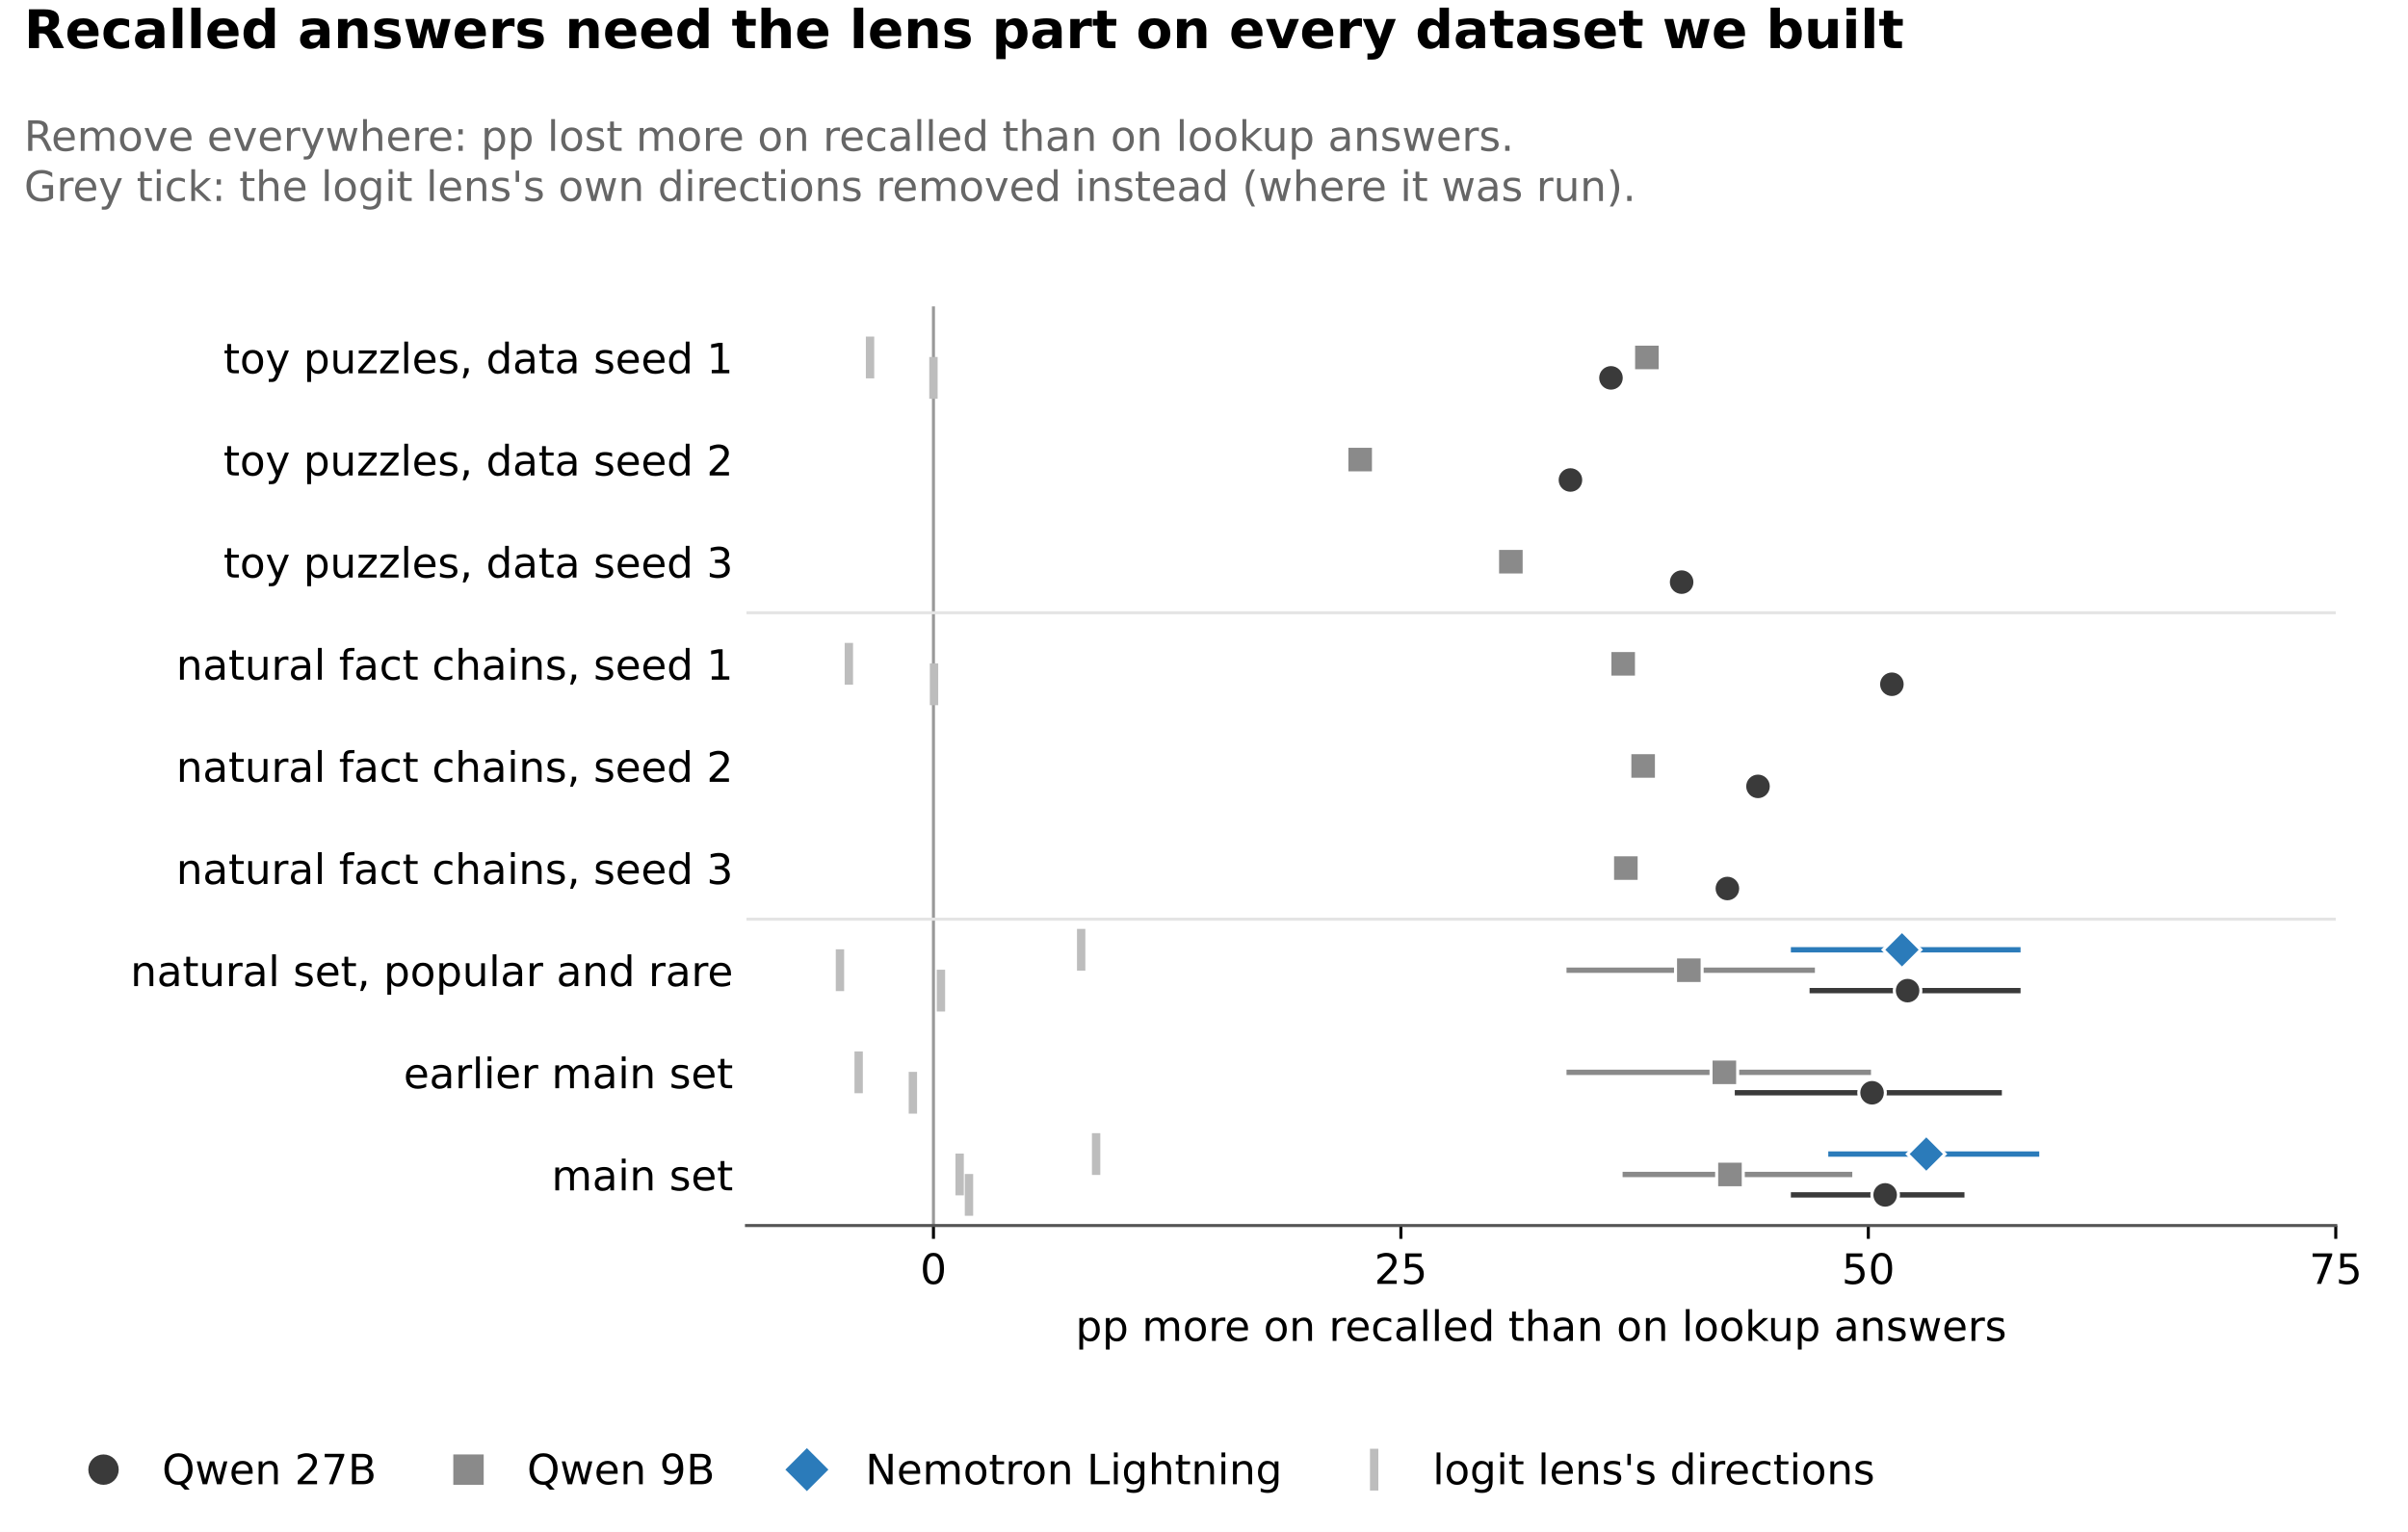
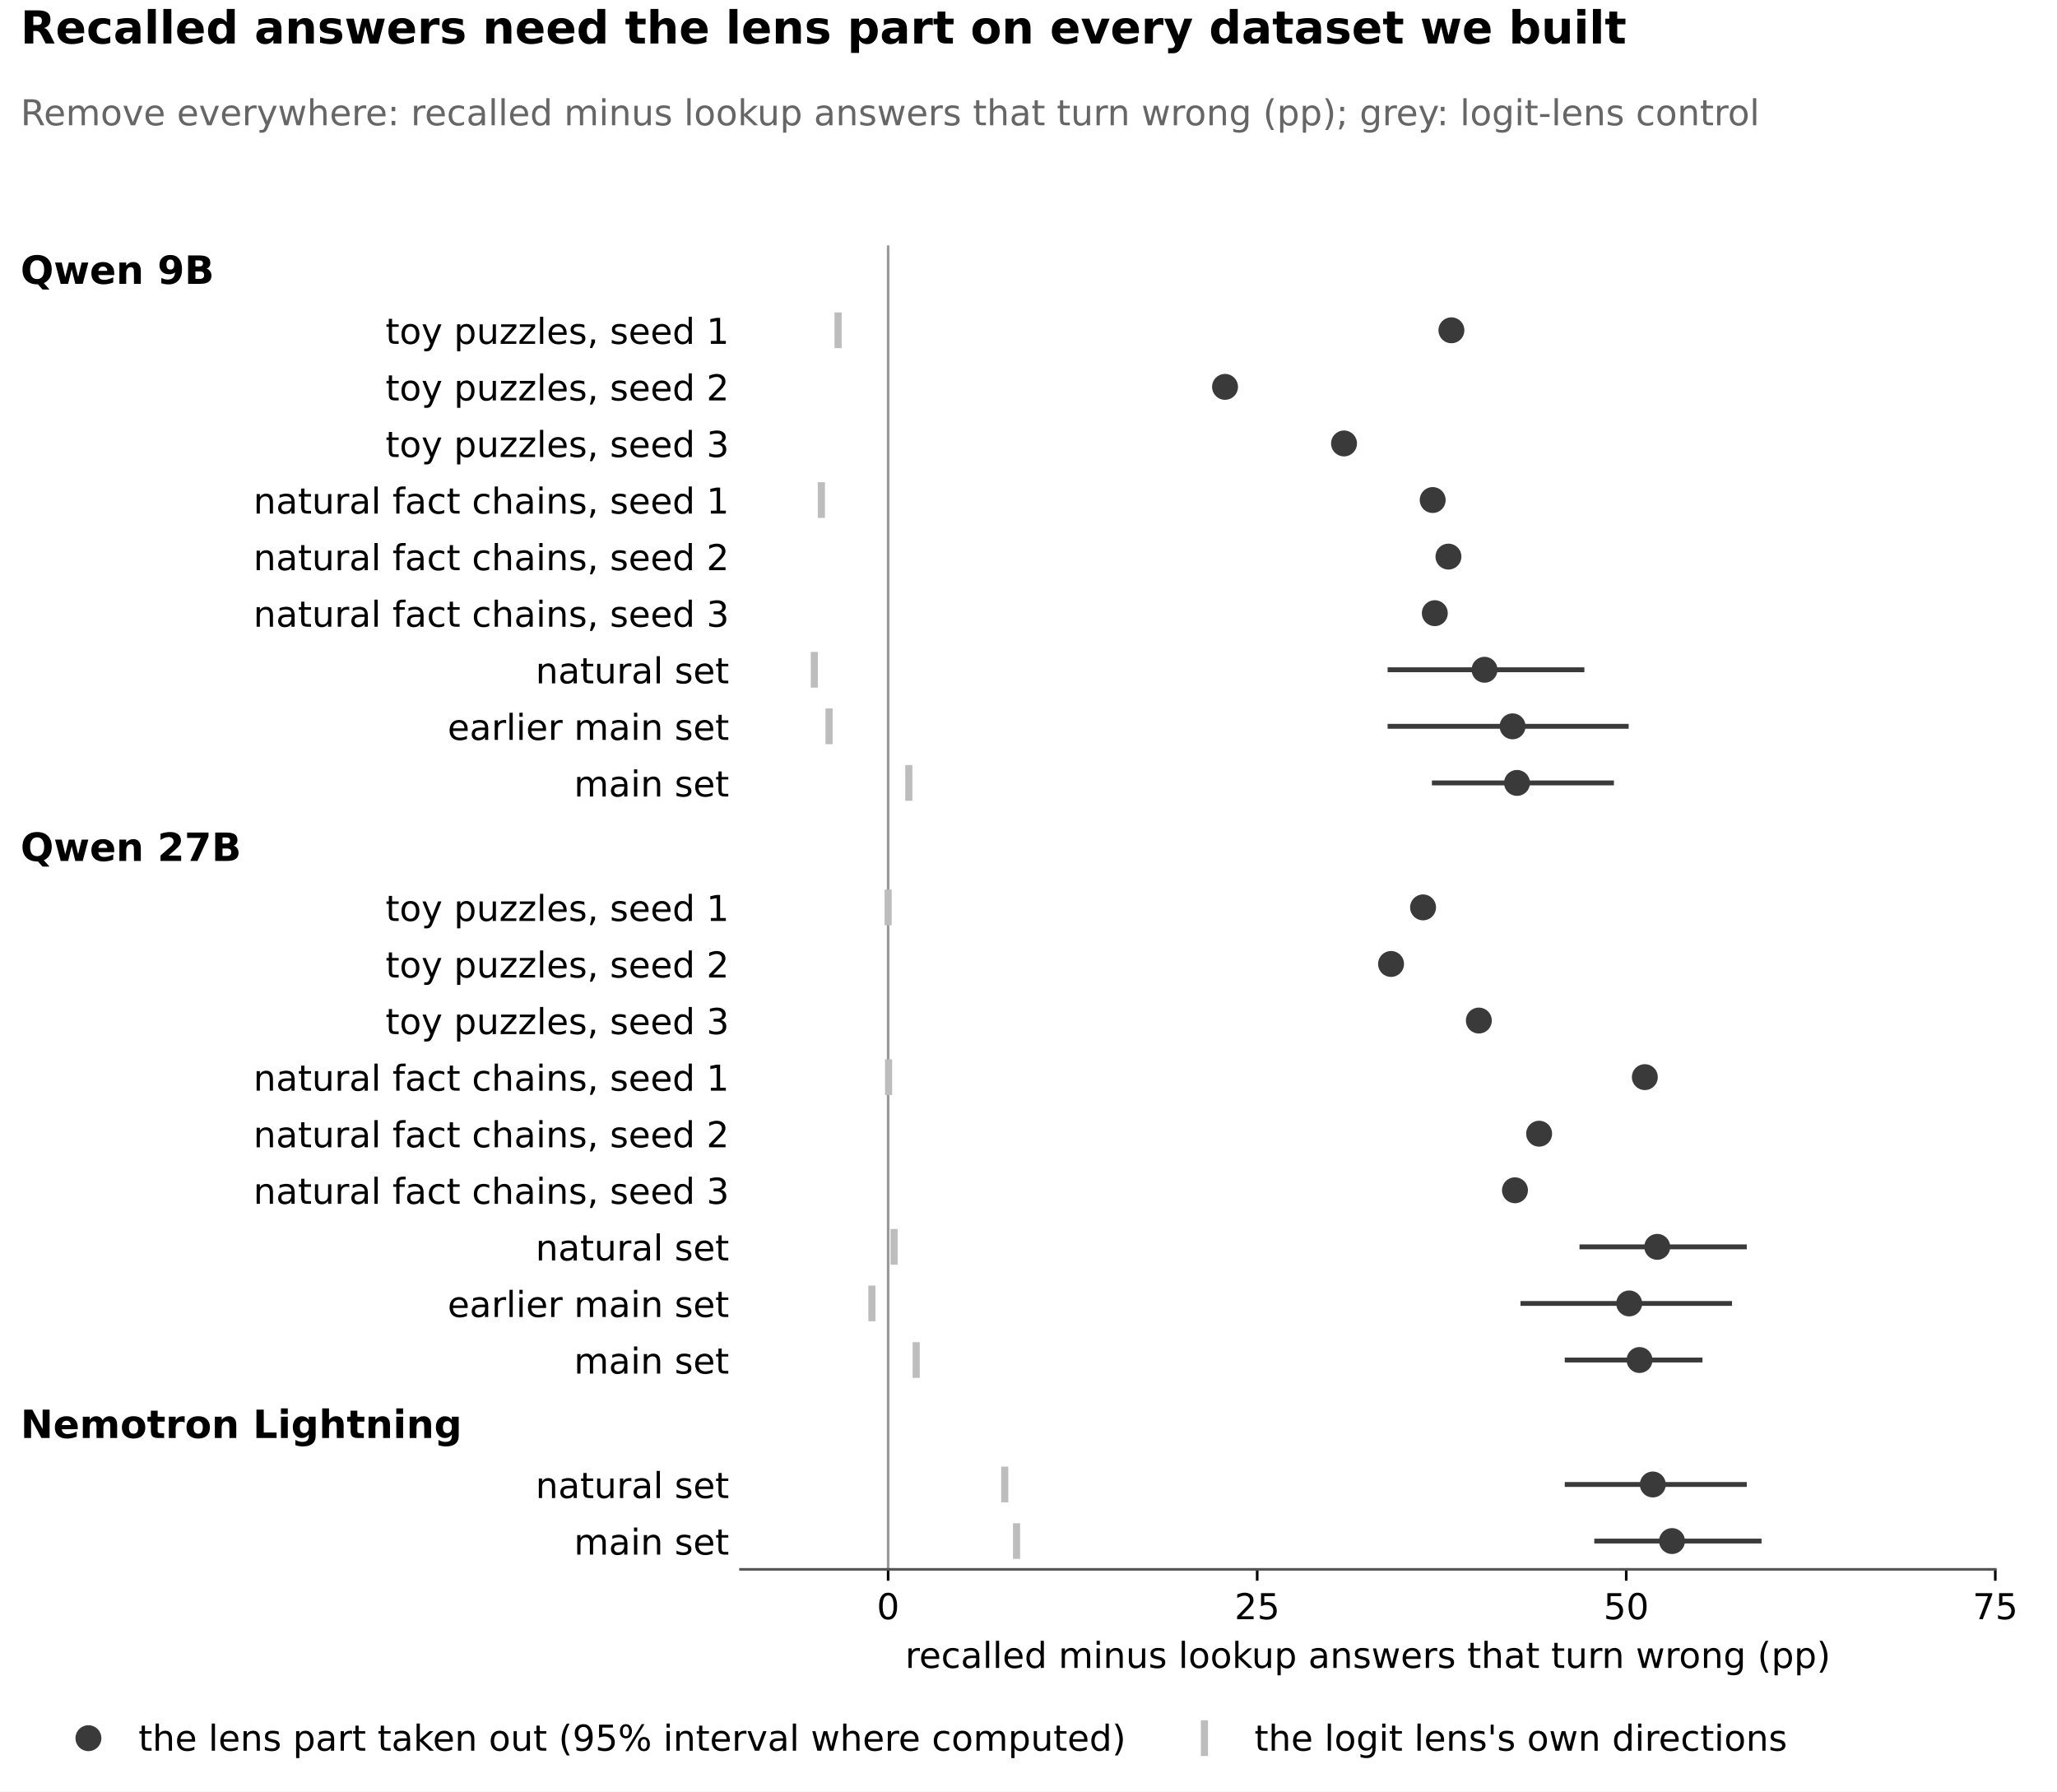
- <svg xmlns="http://www.w3.org/2000/svg" xmlns:xlink="http://www.w3.org/1999/xlink" width="633.6pt" height="403.2pt" viewBox="0 0 633.6 403.2" version="1.1">
+ <svg xmlns="http://www.w3.org/2000/svg" xmlns:xlink="http://www.w3.org/1999/xlink" width="633.6pt" height="551.808pt" viewBox="0 0 633.6 551.808" version="1.1">
  <defs>
    <style type="text/css">*{stroke-linejoin: round; stroke-linecap: butt}</style>
  </defs>
  <g id="figure_1">
    <g id="patch_1">
-       <path d="M 0 403.2  L 633.6 403.2  L 633.6 0  L 0 0  z " style="fill: #ffffff" />
+       <path d="M 0 551.808  L 633.6 551.808  L 633.6 0  L 0 0  z " style="fill: #ffffff" />
    </g>
    <g id="axes_1">
      <g id="patch_2">
-         <path d="M 196.416 322.56  L 614.592 322.56  L 614.592 80.64  L 196.416 80.64  z " style="fill: #ffffff" />
+         <path d="M 228.096 483.408  L 614.592 483.408  L 614.592 75.6  L 228.096 75.6  z " style="fill: #ffffff" />
      </g>
      <g id="line2d_1">
-         <path d="M 245.613 322.56  L 245.613 80.64  " clip-path="url(#p582d0755e3)" style="fill: none; stroke: #999999; stroke-width: 0.8; stroke-linecap: square" />
-       </g>
-       <g id="line2d_2">
-         <path d="M 196.416 161.28  L 614.592 161.28  " clip-path="url(#p582d0755e3)" style="fill: none; stroke: #e4e4e4; stroke-width: 0.8; stroke-linecap: square" />
-       </g>
-       <g id="line2d_3">
-         <path d="M 196.416 241.92  L 614.592 241.92  " clip-path="url(#p582d0755e3)" style="fill: none; stroke: #e4e4e4; stroke-width: 0.8; stroke-linecap: square" />
+         <path d="M 273.566 483.408  L 273.566 75.6  " clip-path="url(#p610f802569)" style="fill: none; stroke: #999999; stroke-width: 0.8; stroke-linecap: square" />
      </g>
      <g id="matplotlib.axis_1">
        <g id="xtick_1">
-           <g id="line2d_4">
+           <g id="line2d_2">
            <defs>
-               <path id="m8c4231fb4b" d="M 0 0  L 0 3.5  " style="stroke: #000000; stroke-width: 0.8" />
+               <path id="m6b7c6e1a7c" d="M 0 0  L 0 3.5  " style="stroke: #000000; stroke-width: 0.8" />
            </defs>
            <g>
-               <use xlink:href="#m8c4231fb4b" x="245.613" y="322.56" style="stroke: #000000; stroke-width: 0.8" />
+               <use xlink:href="#m6b7c6e1a7c" x="273.566" y="483.408" style="stroke: #000000; stroke-width: 0.8" />
            </g>
          </g>
          <g id="text_1">
-             <text style="font-size: 11px; font-family: 'DejaVu Sans'; text-anchor: middle" x="245.613" y="337.917" transform="rotate(-0 245.6132 337.9174)">0</text>
+             <text style="font-size: 11px; font-family: 'DejaVu Sans'; text-anchor: middle" x="273.566" y="498.765" transform="rotate(-0 273.5661 498.7654)">0</text>
          </g>
        </g>
        <g id="xtick_2">
+           <g id="line2d_3">
+             <g>
+               <use xlink:href="#m6b7c6e1a7c" x="387.241" y="483.408" style="stroke: #000000; stroke-width: 0.8" />
+             </g>
+           </g>
+           <g id="text_2">
+             <text style="font-size: 11px; font-family: 'DejaVu Sans'; text-anchor: middle" x="387.241" y="498.765" transform="rotate(-0 387.2414 498.7654)">25</text>
+           </g>
+         </g>
+         <g id="xtick_3">
+           <g id="line2d_4">
+             <g>
+               <use xlink:href="#m6b7c6e1a7c" x="500.917" y="483.408" style="stroke: #000000; stroke-width: 0.8" />
+             </g>
+           </g>
+           <g id="text_3">
+             <text style="font-size: 11px; font-family: 'DejaVu Sans'; text-anchor: middle" x="500.917" y="498.765" transform="rotate(-0 500.9167 498.7654)">50</text>
+           </g>
+         </g>
+         <g id="xtick_4">
          <g id="line2d_5">
            <g>
-               <use xlink:href="#m8c4231fb4b" x="368.606" y="322.56" style="stroke: #000000; stroke-width: 0.8" />
+               <use xlink:href="#m6b7c6e1a7c" x="614.592" y="483.408" style="stroke: #000000; stroke-width: 0.8" />
            </g>
          </g>
-           <g id="text_2">
-             <text style="font-size: 11px; font-family: 'DejaVu Sans'; text-anchor: middle" x="368.606" y="337.917" transform="rotate(-0 368.6061 337.9174)">25</text>
-           </g>
-         </g>
-         <g id="xtick_3">
-           <g id="line2d_6">
-             <g>
-               <use xlink:href="#m8c4231fb4b" x="491.599" y="322.56" style="stroke: #000000; stroke-width: 0.8" />
-             </g>
-           </g>
-           <g id="text_3">
-             <text style="font-size: 11px; font-family: 'DejaVu Sans'; text-anchor: middle" x="491.599" y="337.917" transform="rotate(-0 491.5991 337.9174)">50</text>
-           </g>
-         </g>
-         <g id="xtick_4">
-           <g id="line2d_7">
-             <g>
-               <use xlink:href="#m8c4231fb4b" x="614.592" y="322.56" style="stroke: #000000; stroke-width: 0.8" />
-             </g>
-           </g>
          <g id="text_4">
-             <text style="font-size: 11px; font-family: 'DejaVu Sans'; text-anchor: middle" x="614.592" y="337.917" transform="rotate(-0 614.592 337.9174)">75</text>
+             <text style="font-size: 11px; font-family: 'DejaVu Sans'; text-anchor: middle" x="614.592" y="498.765" transform="rotate(-0 614.592 498.7654)">75</text>
          </g>
        </g>
        <g id="text_5">
-           <text style="font-size: 11px; font-family: 'DejaVu Sans'; text-anchor: middle" x="405.504" y="352.918" transform="rotate(-0 405.504 352.9183)">pp more on recalled than on lookup answers</text>
+           <text style="font-size: 11px; font-family: 'DejaVu Sans'; text-anchor: middle" x="421.344" y="513.766" transform="rotate(-0 421.344 513.7663)">recalled minus lookup answers that turn wrong (pp)</text>
        </g>
      </g>
      <g id="matplotlib.axis_2">
        <g id="ytick_1">
+           <g id="line2d_6" />
+           <g id="text_6">
+             <text style="font-size: 11px; font-family: 'DejaVu Sans'; text-anchor: end" x="224.596" y="105.921" transform="rotate(-0 224.596 105.9207)">toy puzzles, seed 1</text>
+           </g>
+         </g>
+         <g id="ytick_2">
+           <g id="line2d_7" />
+           <g id="text_7">
+             <text style="font-size: 11px; font-family: 'DejaVu Sans'; text-anchor: end" x="224.596" y="123.348" transform="rotate(-0 224.596 123.3484)">toy puzzles, seed 2</text>
+           </g>
+         </g>
+         <g id="ytick_3">
          <g id="line2d_8" />
-           <g id="text_6">
-             <text style="font-size: 11px; font-family: 'DejaVu Sans'; text-anchor: end" x="192.916" y="98.259" transform="rotate(-0 192.916 98.25914)">toy puzzles, data seed 1</text>
-           </g>
-         </g>
-         <g id="ytick_2">
+           <g id="text_8">
+             <text style="font-size: 11px; font-family: 'DejaVu Sans'; text-anchor: end" x="224.596" y="140.776" transform="rotate(-0 224.596 140.7761)">toy puzzles, seed 3</text>
+           </g>
+         </g>
+         <g id="ytick_4">
          <g id="line2d_9" />
-           <g id="text_7">
-             <text style="font-size: 11px; font-family: 'DejaVu Sans'; text-anchor: end" x="192.916" y="125.139" transform="rotate(-0 192.916 125.1391)">toy puzzles, data seed 2</text>
-           </g>
-         </g>
-         <g id="ytick_3">
+           <g id="text_9">
+             <text style="font-size: 11px; font-family: 'DejaVu Sans'; text-anchor: end" x="224.596" y="158.204" transform="rotate(-0 224.596 158.2038)">natural fact chains, seed 1</text>
+           </g>
+         </g>
+         <g id="ytick_5">
          <g id="line2d_10" />
-           <g id="text_8">
-             <text style="font-size: 11px; font-family: 'DejaVu Sans'; text-anchor: end" x="192.916" y="152.019" transform="rotate(-0 192.916 152.0191)">toy puzzles, data seed 3</text>
-           </g>
-         </g>
-         <g id="ytick_4">
+           <g id="text_10">
+             <text style="font-size: 11px; font-family: 'DejaVu Sans'; text-anchor: end" x="224.596" y="175.631" transform="rotate(-0 224.596 175.6314)">natural fact chains, seed 2</text>
+           </g>
+         </g>
+         <g id="ytick_6">
          <g id="line2d_11" />
-           <g id="text_9">
-             <text style="font-size: 11px; font-family: 'DejaVu Sans'; text-anchor: end" x="192.916" y="178.899" transform="rotate(-0 192.916 178.8991)">natural fact chains, seed 1</text>
-           </g>
-         </g>
-         <g id="ytick_5">
+           <g id="text_11">
+             <text style="font-size: 11px; font-family: 'DejaVu Sans'; text-anchor: end" x="224.596" y="193.059" transform="rotate(-0 224.596 193.0591)">natural fact chains, seed 3</text>
+           </g>
+         </g>
+         <g id="ytick_7">
          <g id="line2d_12" />
-           <g id="text_10">
-             <text style="font-size: 11px; font-family: 'DejaVu Sans'; text-anchor: end" x="192.916" y="205.779" transform="rotate(-0 192.916 205.7791)">natural fact chains, seed 2</text>
-           </g>
-         </g>
-         <g id="ytick_6">
+           <g id="text_12">
+             <text style="font-size: 11px; font-family: 'DejaVu Sans'; text-anchor: end" x="224.596" y="210.487" transform="rotate(-0 224.596 210.4868)">natural set</text>
+           </g>
+         </g>
+         <g id="ytick_8">
          <g id="line2d_13" />
-           <g id="text_11">
-             <text style="font-size: 11px; font-family: 'DejaVu Sans'; text-anchor: end" x="192.916" y="232.659" transform="rotate(-0 192.916 232.6591)">natural fact chains, seed 3</text>
-           </g>
-         </g>
-         <g id="ytick_7">
+           <g id="text_13">
+             <text style="font-size: 11px; font-family: 'DejaVu Sans'; text-anchor: end" x="224.596" y="227.915" transform="rotate(-0 224.596 227.9145)">earlier main set</text>
+           </g>
+         </g>
+         <g id="ytick_9">
          <g id="line2d_14" />
-           <g id="text_12">
-             <text style="font-size: 11px; font-family: 'DejaVu Sans'; text-anchor: end" x="192.916" y="259.539" transform="rotate(-0 192.916 259.5391)">natural set, popular and rare</text>
-           </g>
-         </g>
-         <g id="ytick_8">
+           <g id="text_14">
+             <text style="font-size: 11px; font-family: 'DejaVu Sans'; text-anchor: end" x="224.596" y="245.342" transform="rotate(-0 224.596 245.3422)">main set</text>
+           </g>
+         </g>
+         <g id="ytick_10">
          <g id="line2d_15" />
-           <g id="text_13">
-             <text style="font-size: 11px; font-family: 'DejaVu Sans'; text-anchor: end" x="192.916" y="286.419" transform="rotate(-0 192.916 286.4191)">earlier main set</text>
-           </g>
-         </g>
-         <g id="ytick_9">
+           <g id="text_15">
+             <text style="font-size: 11px; font-family: 'DejaVu Sans'; text-anchor: end" x="224.596" y="283.683" transform="rotate(-0 224.596 283.6831)">toy puzzles, seed 1</text>
+           </g>
+         </g>
+         <g id="ytick_11">
          <g id="line2d_16" />
-           <g id="text_14">
-             <text style="font-size: 11px; font-family: 'DejaVu Sans'; text-anchor: end" x="192.916" y="313.299" transform="rotate(-0 192.916 313.2991)">main set</text>
-           </g>
-         </g>
-       </g>
-       <g id="line2d_17">
+           <g id="text_16">
+             <text style="font-size: 11px; font-family: 'DejaVu Sans'; text-anchor: end" x="224.596" y="301.111" transform="rotate(-0 224.596 301.1108)">toy puzzles, seed 2</text>
+           </g>
+         </g>
+         <g id="ytick_12">
+           <g id="line2d_17" />
+           <g id="text_17">
+             <text style="font-size: 11px; font-family: 'DejaVu Sans'; text-anchor: end" x="224.596" y="318.539" transform="rotate(-0 224.596 318.5385)">toy puzzles, seed 3</text>
+           </g>
+         </g>
+         <g id="ytick_13">
+           <g id="line2d_18" />
+           <g id="text_18">
+             <text style="font-size: 11px; font-family: 'DejaVu Sans'; text-anchor: end" x="224.596" y="335.966" transform="rotate(-0 224.596 335.9662)">natural fact chains, seed 1</text>
+           </g>
+         </g>
+         <g id="ytick_14">
+           <g id="line2d_19" />
+           <g id="text_19">
+             <text style="font-size: 11px; font-family: 'DejaVu Sans'; text-anchor: end" x="224.596" y="353.394" transform="rotate(-0 224.596 353.3939)">natural fact chains, seed 2</text>
+           </g>
+         </g>
+         <g id="ytick_15">
+           <g id="line2d_20" />
+           <g id="text_20">
+             <text style="font-size: 11px; font-family: 'DejaVu Sans'; text-anchor: end" x="224.596" y="370.822" transform="rotate(-0 224.596 370.8216)">natural fact chains, seed 3</text>
+           </g>
+         </g>
+         <g id="ytick_16">
+           <g id="line2d_21" />
+           <g id="text_21">
+             <text style="font-size: 11px; font-family: 'DejaVu Sans'; text-anchor: end" x="224.596" y="388.249" transform="rotate(-0 224.596 388.2493)">natural set</text>
+           </g>
+         </g>
+         <g id="ytick_17">
+           <g id="line2d_22" />
+           <g id="text_22">
+             <text style="font-size: 11px; font-family: 'DejaVu Sans'; text-anchor: end" x="224.596" y="405.677" transform="rotate(-0 224.596 405.677)">earlier main set</text>
+           </g>
+         </g>
+         <g id="ytick_18">
+           <g id="line2d_23" />
+           <g id="text_23">
+             <text style="font-size: 11px; font-family: 'DejaVu Sans'; text-anchor: end" x="224.596" y="423.105" transform="rotate(-0 224.596 423.1047)">main set</text>
+           </g>
+         </g>
+         <g id="ytick_19">
+           <g id="line2d_24" />
+           <g id="text_24">
+             <text style="font-size: 11px; font-family: 'DejaVu Sans'; text-anchor: end" x="224.596" y="461.446" transform="rotate(-0 224.596 461.4456)">natural set</text>
+           </g>
+         </g>
+         <g id="ytick_20">
+           <g id="line2d_25" />
+           <g id="text_25">
+             <text style="font-size: 11px; font-family: 'DejaVu Sans'; text-anchor: end" x="224.596" y="478.873" transform="rotate(-0 224.596 478.8733)">main set</text>
+           </g>
+         </g>
+       </g>
+       <g id="line2d_26">
        <defs>
-           <path id="md0ca4b917c" d="M 0 5.5  L 0 -5.5  " style="stroke: #bdbdbd; stroke-width: 2.2" />
+           <path id="m1073593bdb" d="M 0 5.5  L 0 -5.5  " style="stroke: #bdbdbd; stroke-width: 2.2" />
        </defs>
-         <g clip-path="url(#p582d0755e3)">
-           <use xlink:href="#md0ca4b917c" x="245.613" y="99.456" style="fill: #bdbdbd; stroke: #bdbdbd; stroke-width: 2.2" />
-         </g>
-       </g>
-       <g id="line2d_18">
-         <g clip-path="url(#p582d0755e3)">
-           <use xlink:href="#md0ca4b917c" x="228.93" y="94.08" style="fill: #bdbdbd; stroke: #bdbdbd; stroke-width: 2.2" />
-         </g>
-       </g>
-       <g id="line2d_19">
-         <g clip-path="url(#p582d0755e3)">
-           <use xlink:href="#md0ca4b917c" x="245.761" y="180.096" style="fill: #bdbdbd; stroke: #bdbdbd; stroke-width: 2.2" />
-         </g>
-       </g>
-       <g id="line2d_20">
-         <g clip-path="url(#p582d0755e3)">
-           <use xlink:href="#md0ca4b917c" x="223.356" y="174.72" style="fill: #bdbdbd; stroke: #bdbdbd; stroke-width: 2.2" />
-         </g>
-       </g>
-       <g id="line2d_21">
-         <path d="M 476.84 260.736  L 530.957 260.736  " clip-path="url(#p582d0755e3)" style="fill: none; stroke: #3a3a3a; stroke-width: 1.4; stroke-linecap: square" />
-       </g>
-       <g id="line2d_22">
-         <g clip-path="url(#p582d0755e3)">
-           <use xlink:href="#md0ca4b917c" x="247.581" y="260.736" style="fill: #bdbdbd; stroke: #bdbdbd; stroke-width: 2.2" />
-         </g>
-       </g>
-       <g id="line2d_23">
-         <path d="M 412.884 255.36  L 476.84 255.36  " clip-path="url(#p582d0755e3)" style="fill: none; stroke: #8a8a8a; stroke-width: 1.4; stroke-linecap: square" />
-       </g>
-       <g id="line2d_24">
-         <g clip-path="url(#p582d0755e3)">
-           <use xlink:href="#md0ca4b917c" x="221.015" y="255.36" style="fill: #bdbdbd; stroke: #bdbdbd; stroke-width: 2.2" />
-         </g>
-       </g>
-       <g id="line2d_25">
-         <path d="M 471.92 249.984  L 530.957 249.984  " clip-path="url(#p582d0755e3)" style="fill: none; stroke: #2b7bba; stroke-width: 1.4; stroke-linecap: square" />
-       </g>
-       <g id="line2d_26">
-         <g clip-path="url(#p582d0755e3)">
-           <use xlink:href="#md0ca4b917c" x="284.479" y="249.984" style="fill: #bdbdbd; stroke: #bdbdbd; stroke-width: 2.2" />
+         <g clip-path="url(#p610f802569)">
+           <use xlink:href="#m1073593bdb" x="258.147" y="101.742" style="fill: #bdbdbd; stroke: #bdbdbd; stroke-width: 2.2" />
        </g>
      </g>
      <g id="line2d_27">
-         <path d="M 457.161 287.616  L 526.037 287.616  " clip-path="url(#p582d0755e3)" style="fill: none; stroke: #3a3a3a; stroke-width: 1.4; stroke-linecap: square" />
+         <g clip-path="url(#p610f802569)">
+           <use xlink:href="#m1073593bdb" x="252.995" y="154.025" style="fill: #bdbdbd; stroke: #bdbdbd; stroke-width: 2.2" />
+         </g>
      </g>
      <g id="line2d_28">
-         <g clip-path="url(#p582d0755e3)">
-           <use xlink:href="#md0ca4b917c" x="240.201" y="287.616" style="fill: #bdbdbd; stroke: #bdbdbd; stroke-width: 2.2" />
-         </g>
+         <path d="M 428.165 206.308  L 487.276 206.308  " clip-path="url(#p610f802569)" style="fill: none; stroke: #3a3a3a; stroke-width: 1.5; stroke-linecap: square" />
      </g>
      <g id="line2d_29">
-         <path d="M 412.884 282.24  L 491.599 282.24  " clip-path="url(#p582d0755e3)" style="fill: none; stroke: #8a8a8a; stroke-width: 1.4; stroke-linecap: square" />
+         <g clip-path="url(#p610f802569)">
+           <use xlink:href="#m1073593bdb" x="250.831" y="206.308" style="fill: #bdbdbd; stroke: #bdbdbd; stroke-width: 2.2" />
+         </g>
      </g>
      <g id="line2d_30">
-         <g clip-path="url(#p582d0755e3)">
-           <use xlink:href="#md0ca4b917c" x="225.934" y="282.24" style="fill: #bdbdbd; stroke: #bdbdbd; stroke-width: 2.2" />
-         </g>
+         <path d="M 428.165 223.735  L 500.917 223.735  " clip-path="url(#p610f802569)" style="fill: none; stroke: #3a3a3a; stroke-width: 1.5; stroke-linecap: square" />
      </g>
      <g id="line2d_31">
-         <path d="M 471.92 314.496  L 516.198 314.496  " clip-path="url(#p582d0755e3)" style="fill: none; stroke: #3a3a3a; stroke-width: 1.4; stroke-linecap: square" />
+         <g clip-path="url(#p610f802569)">
+           <use xlink:href="#m1073593bdb" x="255.378" y="223.735" style="fill: #bdbdbd; stroke: #bdbdbd; stroke-width: 2.2" />
+         </g>
      </g>
      <g id="line2d_32">
-         <g clip-path="url(#p582d0755e3)">
-           <use xlink:href="#md0ca4b917c" x="254.961" y="314.496" style="fill: #bdbdbd; stroke: #bdbdbd; stroke-width: 2.2" />
-         </g>
+         <path d="M 441.806 241.163  L 496.37 241.163  " clip-path="url(#p610f802569)" style="fill: none; stroke: #3a3a3a; stroke-width: 1.5; stroke-linecap: square" />
      </g>
      <g id="line2d_33">
-         <path d="M 427.643 309.12  L 486.679 309.12  " clip-path="url(#p582d0755e3)" style="fill: none; stroke: #8a8a8a; stroke-width: 1.4; stroke-linecap: square" />
+         <g clip-path="url(#p610f802569)">
+           <use xlink:href="#m1073593bdb" x="279.932" y="241.163" style="fill: #bdbdbd; stroke: #bdbdbd; stroke-width: 2.2" />
+         </g>
      </g>
      <g id="line2d_34">
-         <g clip-path="url(#p582d0755e3)">
-           <use xlink:href="#md0ca4b917c" x="252.501" y="309.12" style="fill: #bdbdbd; stroke: #bdbdbd; stroke-width: 2.2" />
+         <g clip-path="url(#p610f802569)">
+           <use xlink:href="#m1073593bdb" x="273.566" y="279.504" style="fill: #bdbdbd; stroke: #bdbdbd; stroke-width: 2.2" />
        </g>
      </g>
      <g id="line2d_35">
-         <path d="M 481.76 303.744  L 535.877 303.744  " clip-path="url(#p582d0755e3)" style="fill: none; stroke: #2b7bba; stroke-width: 1.4; stroke-linecap: square" />
+         <g clip-path="url(#p610f802569)">
+           <use xlink:href="#m1073593bdb" x="273.703" y="331.787" style="fill: #bdbdbd; stroke: #bdbdbd; stroke-width: 2.2" />
+         </g>
      </g>
      <g id="line2d_36">
-         <g clip-path="url(#p582d0755e3)">
-           <use xlink:href="#md0ca4b917c" x="288.415" y="303.744" style="fill: #bdbdbd; stroke: #bdbdbd; stroke-width: 2.2" />
+         <path d="M 487.276 384.07  L 537.293 384.07  " clip-path="url(#p610f802569)" style="fill: none; stroke: #3a3a3a; stroke-width: 1.5; stroke-linecap: square" />
+       </g>
+       <g id="line2d_37">
+         <g clip-path="url(#p610f802569)">
+           <use xlink:href="#m1073593bdb" x="275.385" y="384.07" style="fill: #bdbdbd; stroke: #bdbdbd; stroke-width: 2.2" />
+         </g>
+       </g>
+       <g id="line2d_38">
+         <path d="M 469.088 401.498  L 532.746 401.498  " clip-path="url(#p610f802569)" style="fill: none; stroke: #3a3a3a; stroke-width: 1.5; stroke-linecap: square" />
+       </g>
+       <g id="line2d_39">
+         <g clip-path="url(#p610f802569)">
+           <use xlink:href="#m1073593bdb" x="268.564" y="401.498" style="fill: #bdbdbd; stroke: #bdbdbd; stroke-width: 2.2" />
+         </g>
+       </g>
+       <g id="line2d_40">
+         <path d="M 482.729 418.926  L 523.652 418.926  " clip-path="url(#p610f802569)" style="fill: none; stroke: #3a3a3a; stroke-width: 1.5; stroke-linecap: square" />
+       </g>
+       <g id="line2d_41">
+         <g clip-path="url(#p610f802569)">
+           <use xlink:href="#m1073593bdb" x="282.205" y="418.926" style="fill: #bdbdbd; stroke: #bdbdbd; stroke-width: 2.2" />
+         </g>
+       </g>
+       <g id="line2d_42">
+         <path d="M 482.729 457.266  L 537.293 457.266  " clip-path="url(#p610f802569)" style="fill: none; stroke: #3a3a3a; stroke-width: 1.5; stroke-linecap: square" />
+       </g>
+       <g id="line2d_43">
+         <g clip-path="url(#p610f802569)">
+           <use xlink:href="#m1073593bdb" x="309.488" y="457.266" style="fill: #bdbdbd; stroke: #bdbdbd; stroke-width: 2.2" />
+         </g>
+       </g>
+       <g id="line2d_44">
+         <path d="M 491.823 474.694  L 541.84 474.694  " clip-path="url(#p610f802569)" style="fill: none; stroke: #3a3a3a; stroke-width: 1.5; stroke-linecap: square" />
+       </g>
+       <g id="line2d_45">
+         <g clip-path="url(#p610f802569)">
+           <use xlink:href="#m1073593bdb" x="313.125" y="474.694" style="fill: #bdbdbd; stroke: #bdbdbd; stroke-width: 2.2" />
        </g>
      </g>
      <g id="patch_3">
-         <path d="M 196.416 322.56  L 614.592 322.56  " style="fill: none; stroke: #555555; stroke-width: 0.8; stroke-linejoin: miter; stroke-linecap: square" />
-       </g>
-       <g id="line2d_37">
+         <path d="M 228.096 483.408  L 614.592 483.408  " style="fill: none; stroke: #555555; stroke-width: 0.8; stroke-linejoin: miter; stroke-linecap: square" />
+       </g>
+       <g id="text_26">
+         <text style="font-weight: 700; font-size: 12px; font-family: 'DejaVu Sans'; text-anchor: start" x="6.336" y="87.431" transform="rotate(-0 6.336 87.43103)">Qwen 9B</text>
+       </g>
+       <g id="line2d_46">
        <defs>
-           <path id="m7f72dec813" d="M 0 3.5  C 0.928 3.5 1.819 3.131 2.475 2.475  C 3.131 1.819 3.5 0.928 3.5 0  C 3.5 -0.928 3.131 -1.819 2.475 -2.475  C 1.819 -3.131 0.928 -3.5 0 -3.5  C -0.928 -3.5 -1.819 -3.131 -2.475 -2.475  C -3.131 -1.819 -3.5 -0.928 -3.5 0  C -3.5 0.928 -3.131 1.819 -2.475 2.475  C -1.819 3.131 -0.928 3.5 0 3.5  z " style="stroke: #ffffff; stroke-width: 0.8" />
+           <path id="md0404e4801" d="M 0 3.5  C 0.928 3.5 1.819 3.131 2.475 2.475  C 3.131 1.819 3.5 0.928 3.5 0  C 3.5 -0.928 3.131 -1.819 2.475 -2.475  C 1.819 -3.131 0.928 -3.5 0 -3.5  C -0.928 -3.5 -1.819 -3.131 -2.475 -2.475  C -3.131 -1.819 -3.5 -0.928 -3.5 0  C -3.5 0.928 -3.131 1.819 -2.475 2.475  C -1.819 3.131 -0.928 3.5 0 3.5  z " style="stroke: #3a3a3a" />
        </defs>
-         <g clip-path="url(#p582d0755e3)">
-           <use xlink:href="#m7f72dec813" x="423.884" y="99.456" style="fill: #3a3a3a; stroke: #ffffff; stroke-width: 0.8" />
-         </g>
-       </g>
-       <g id="line2d_38">
-         <defs>
-           <path id="mc2f5c00749" d="M -3.5 3.5  L 3.5 3.5  L 3.5 -3.5  L -3.5 -3.5  z " style="stroke: #ffffff; stroke-width: 0.8; stroke-linejoin: miter" />
-         </defs>
-         <g clip-path="url(#p582d0755e3)">
-           <use xlink:href="#mc2f5c00749" x="433.335" y="94.08" style="fill: #8a8a8a; stroke: #ffffff; stroke-width: 0.8; stroke-linejoin: miter" />
-         </g>
-       </g>
-       <g id="line2d_39">
-         <g clip-path="url(#p582d0755e3)">
-           <use xlink:href="#m7f72dec813" x="413.218" y="126.336" style="fill: #3a3a3a; stroke: #ffffff; stroke-width: 0.8" />
-         </g>
-       </g>
-       <g id="line2d_40">
-         <g clip-path="url(#p582d0755e3)">
-           <use xlink:href="#mc2f5c00749" x="357.891" y="120.96" style="fill: #8a8a8a; stroke: #ffffff; stroke-width: 0.8; stroke-linejoin: miter" />
-         </g>
-       </g>
-       <g id="line2d_41">
-         <g clip-path="url(#p582d0755e3)">
-           <use xlink:href="#m7f72dec813" x="442.476" y="153.216" style="fill: #3a3a3a; stroke: #ffffff; stroke-width: 0.8" />
-         </g>
-       </g>
-       <g id="line2d_42">
-         <g clip-path="url(#p582d0755e3)">
-           <use xlink:href="#mc2f5c00749" x="397.544" y="147.84" style="fill: #8a8a8a; stroke: #ffffff; stroke-width: 0.8; stroke-linejoin: miter" />
-         </g>
-       </g>
-       <g id="line2d_43">
-         <g clip-path="url(#p582d0755e3)">
-           <use xlink:href="#m7f72dec813" x="497.798" y="180.096" style="fill: #3a3a3a; stroke: #ffffff; stroke-width: 0.8" />
-         </g>
-       </g>
-       <g id="line2d_44">
-         <g clip-path="url(#p582d0755e3)">
-           <use xlink:href="#mc2f5c00749" x="427.097" y="174.72" style="fill: #8a8a8a; stroke: #ffffff; stroke-width: 0.8; stroke-linejoin: miter" />
-         </g>
-       </g>
-       <g id="line2d_45">
-         <g clip-path="url(#p582d0755e3)">
-           <use xlink:href="#m7f72dec813" x="462.568" y="206.976" style="fill: #3a3a3a; stroke: #ffffff; stroke-width: 0.8" />
-         </g>
-       </g>
-       <g id="line2d_46">
-         <g clip-path="url(#p582d0755e3)">
-           <use xlink:href="#mc2f5c00749" x="432.346" y="201.6" style="fill: #8a8a8a; stroke: #ffffff; stroke-width: 0.8; stroke-linejoin: miter" />
+         <g clip-path="url(#p610f802569)">
+           <use xlink:href="#md0404e4801" x="447.066" y="101.742" style="fill: #3a3a3a; stroke: #3a3a3a" />
        </g>
      </g>
      <g id="line2d_47">
-         <g clip-path="url(#p582d0755e3)">
-           <use xlink:href="#m7f72dec813" x="454.514" y="233.856" style="fill: #3a3a3a; stroke: #ffffff; stroke-width: 0.8" />
+         <g clip-path="url(#p610f802569)">
+           <use xlink:href="#md0404e4801" x="377.338" y="119.169" style="fill: #3a3a3a; stroke: #3a3a3a" />
        </g>
      </g>
      <g id="line2d_48">
-         <g clip-path="url(#p582d0755e3)">
-           <use xlink:href="#mc2f5c00749" x="427.8" y="228.48" style="fill: #8a8a8a; stroke: #ffffff; stroke-width: 0.8; stroke-linejoin: miter" />
+         <g clip-path="url(#p610f802569)">
+           <use xlink:href="#md0404e4801" x="413.987" y="136.597" style="fill: #3a3a3a; stroke: #3a3a3a" />
        </g>
      </g>
      <g id="line2d_49">
-         <g clip-path="url(#p582d0755e3)">
-           <use xlink:href="#m7f72dec813" x="501.93" y="260.736" style="fill: #3a3a3a; stroke: #ffffff; stroke-width: 0.8" />
+         <g clip-path="url(#p610f802569)">
+           <use xlink:href="#md0404e4801" x="441.301" y="154.025" style="fill: #3a3a3a; stroke: #3a3a3a" />
        </g>
      </g>
      <g id="line2d_50">
-         <g clip-path="url(#p582d0755e3)">
-           <use xlink:href="#mc2f5c00749" x="444.37" y="255.36" style="fill: #8a8a8a; stroke: #ffffff; stroke-width: 0.8; stroke-linejoin: miter" />
+         <g clip-path="url(#p610f802569)">
+           <use xlink:href="#md0404e4801" x="446.152" y="171.452" style="fill: #3a3a3a; stroke: #3a3a3a" />
        </g>
      </g>
      <g id="line2d_51">
-         <defs>
-           <path id="m76f0009c6b" d="M -0 4.95  L 4.95 0  L 0 -4.95  L -4.95 -0  z " style="stroke: #ffffff; stroke-width: 0.8; stroke-linejoin: miter" />
-         </defs>
-         <g clip-path="url(#p582d0755e3)">
-           <use xlink:href="#m76f0009c6b" x="500.455" y="249.984" style="fill: #2b7bba; stroke: #ffffff; stroke-width: 0.8; stroke-linejoin: miter" />
+         <g clip-path="url(#p610f802569)">
+           <use xlink:href="#md0404e4801" x="441.951" y="188.88" style="fill: #3a3a3a; stroke: #3a3a3a" />
        </g>
      </g>
      <g id="line2d_52">
-         <g clip-path="url(#p582d0755e3)">
-           <use xlink:href="#m7f72dec813" x="492.583" y="287.616" style="fill: #3a3a3a; stroke: #ffffff; stroke-width: 0.8" />
+         <g clip-path="url(#p610f802569)">
+           <use xlink:href="#md0404e4801" x="457.265" y="206.308" style="fill: #3a3a3a; stroke: #3a3a3a" />
        </g>
      </g>
      <g id="line2d_53">
-         <g clip-path="url(#p582d0755e3)">
-           <use xlink:href="#mc2f5c00749" x="453.717" y="282.24" style="fill: #8a8a8a; stroke: #ffffff; stroke-width: 0.8; stroke-linejoin: miter" />
+         <g clip-path="url(#p610f802569)">
+           <use xlink:href="#md0404e4801" x="465.905" y="223.735" style="fill: #3a3a3a; stroke: #3a3a3a" />
        </g>
      </g>
      <g id="line2d_54">
-         <g clip-path="url(#p582d0755e3)">
-           <use xlink:href="#m7f72dec813" x="496.027" y="314.496" style="fill: #3a3a3a; stroke: #ffffff; stroke-width: 0.8" />
-         </g>
+         <g clip-path="url(#p610f802569)">
+           <use xlink:href="#md0404e4801" x="467.269" y="241.163" style="fill: #3a3a3a; stroke: #3a3a3a" />
+         </g>
+       </g>
+       <g id="text_27">
+         <text style="font-weight: 700; font-size: 12px; font-family: 'DejaVu Sans'; text-anchor: start" x="6.336" y="265.193" transform="rotate(-0 6.336 265.1935)">Qwen 27B</text>
      </g>
      <g id="line2d_55">
-         <g clip-path="url(#p582d0755e3)">
-           <use xlink:href="#mc2f5c00749" x="455.193" y="309.12" style="fill: #8a8a8a; stroke: #ffffff; stroke-width: 0.8; stroke-linejoin: miter" />
+         <g clip-path="url(#p610f802569)">
+           <use xlink:href="#md0404e4801" x="438.332" y="279.504" style="fill: #3a3a3a; stroke: #3a3a3a" />
        </g>
      </g>
      <g id="line2d_56">
-         <g clip-path="url(#p582d0755e3)">
-           <use xlink:href="#m76f0009c6b" x="506.85" y="303.744" style="fill: #2b7bba; stroke: #ffffff; stroke-width: 0.8; stroke-linejoin: miter" />
+         <g clip-path="url(#p610f802569)">
+           <use xlink:href="#md0404e4801" x="428.474" y="296.932" style="fill: #3a3a3a; stroke: #3a3a3a" />
+         </g>
+       </g>
+       <g id="line2d_57">
+         <g clip-path="url(#p610f802569)">
+           <use xlink:href="#md0404e4801" x="455.515" y="314.359" style="fill: #3a3a3a; stroke: #3a3a3a" />
+         </g>
+       </g>
+       <g id="line2d_58">
+         <g clip-path="url(#p610f802569)">
+           <use xlink:href="#md0404e4801" x="506.646" y="331.787" style="fill: #3a3a3a; stroke: #3a3a3a" />
+         </g>
+       </g>
+       <g id="line2d_59">
+         <g clip-path="url(#p610f802569)">
+           <use xlink:href="#md0404e4801" x="474.085" y="349.215" style="fill: #3a3a3a; stroke: #3a3a3a" />
+         </g>
+       </g>
+       <g id="line2d_60">
+         <g clip-path="url(#p610f802569)">
+           <use xlink:href="#md0404e4801" x="466.641" y="366.642" style="fill: #3a3a3a; stroke: #3a3a3a" />
+         </g>
+       </g>
+       <g id="line2d_61">
+         <g clip-path="url(#p610f802569)">
+           <use xlink:href="#md0404e4801" x="510.465" y="384.07" style="fill: #3a3a3a; stroke: #3a3a3a" />
+         </g>
+       </g>
+       <g id="line2d_62">
+         <g clip-path="url(#p610f802569)">
+           <use xlink:href="#md0404e4801" x="501.826" y="401.498" style="fill: #3a3a3a; stroke: #3a3a3a" />
+         </g>
+       </g>
+       <g id="line2d_63">
+         <g clip-path="url(#p610f802569)">
+           <use xlink:href="#md0404e4801" x="505.009" y="418.926" style="fill: #3a3a3a; stroke: #3a3a3a" />
+         </g>
+       </g>
+       <g id="text_28">
+         <text style="font-weight: 700; font-size: 12px; font-family: 'DejaVu Sans'; text-anchor: start" x="6.336" y="442.956" transform="rotate(-0 6.336 442.9564)">Nemotron Lightning</text>
+       </g>
+       <g id="line2d_64">
+         <g clip-path="url(#p610f802569)">
+           <use xlink:href="#md0404e4801" x="509.101" y="457.266" style="fill: #3a3a3a; stroke: #3a3a3a" />
+         </g>
+       </g>
+       <g id="line2d_65">
+         <g clip-path="url(#p610f802569)">
+           <use xlink:href="#md0404e4801" x="515.012" y="474.694" style="fill: #3a3a3a; stroke: #3a3a3a" />
        </g>
      </g>
    </g>
-     <g id="text_15">
-       <text style="font-weight: 700; font-size: 14px; font-family: 'DejaVu Sans'; text-anchor: start" x="6.336" y="12.654" transform="rotate(-0 6.336 12.65381)">Recalled answers need the lens part on every dataset we built</text>
+     <g id="text_29">
+       <text style="font-weight: 700; font-size: 14px; font-family: 'DejaVu Sans'; text-anchor: start" x="6.336" y="13.397" transform="rotate(-0 6.336 13.39685)">Recalled answers need the lens part on every dataset we built</text>
    </g>
-     <g id="text_16">
-       <text style="font-size: 11px; font-family: 'DejaVu Sans'; fill: #666666" transform="translate(6.336 39.69935)">Remove everywhere: pp lost more on recalled than on lookup answers.</text>
-       <text style="font-size: 11px; font-family: 'DejaVu Sans'; fill: #666666" transform="translate(6.336 52.90236)">Grey tick: the logit lens's own directions removed instead (where it was run).</text>
+     <g id="text_30">
+       <text style="font-size: 11px; font-family: 'DejaVu Sans'; text-anchor: start; fill: #666666" x="6.336" y="38.598" transform="rotate(-0 6.336 38.59828)">Remove everywhere: recalled minus lookup answers that turn wrong (pp); grey: logit-lens control</text>
    </g>
    <g id="legend_1">
-       <g id="line2d_57">
-         <defs>
-           <path id="mb6f0f43bd3" d="M 0 3.5  C 0.928 3.5 1.819 3.131 2.475 2.475  C 3.131 1.819 3.5 0.928 3.5 0  C 3.5 -0.928 3.131 -1.819 2.475 -2.475  C 1.819 -3.131 0.928 -3.5 0 -3.5  C -0.928 -3.5 -1.819 -3.131 -2.475 -2.475  C -3.131 -1.819 -3.5 -0.928 -3.5 0  C -3.5 0.928 -3.131 1.819 -2.475 2.475  C -1.819 3.131 -0.928 3.5 0 3.5  z " style="stroke: #3a3a3a" />
-         </defs>
+       <g id="line2d_66">
        <g>
-           <use xlink:href="#mb6f0f43bd3" x="27.236" y="386.807" style="fill: #3a3a3a; stroke: #3a3a3a" />
-         </g>
-       </g>
-       <g id="text_17">
-         <text style="font-size: 11px; font-family: 'DejaVu Sans'; text-anchor: start" x="42.636" y="390.657" transform="rotate(-0 42.636 390.6574)">Qwen 27B</text>
-       </g>
-       <g id="line2d_58">
-         <defs>
-           <path id="md80e74a369" d="M -3.5 3.5  L 3.5 3.5  L 3.5 -3.5  L -3.5 -3.5  z " style="stroke: #8a8a8a; stroke-linejoin: miter" />
-         </defs>
+           <use xlink:href="#md0404e4801" x="27.236" y="535.415" style="fill: #3a3a3a; stroke: #3a3a3a" />
+         </g>
+       </g>
+       <g id="text_31">
+         <text style="font-size: 11px; font-family: 'DejaVu Sans'; text-anchor: start" x="42.636" y="539.265" transform="rotate(-0 42.636 539.2654)">the lens part taken out (95% interval where computed)</text>
+       </g>
+       <g id="line2d_67">
        <g>
-           <use xlink:href="#md80e74a369" x="123.271" y="386.807" style="fill: #8a8a8a; stroke: #8a8a8a; stroke-linejoin: miter" />
-         </g>
-       </g>
-       <g id="text_18">
-         <text style="font-size: 11px; font-family: 'DejaVu Sans'; text-anchor: start" x="138.671" y="390.657" transform="rotate(-0 138.6712 390.6574)">Qwen 9B</text>
-       </g>
-       <g id="line2d_59">
-         <defs>
-           <path id="mb2cc7c299a" d="M -0 4.95  L 4.95 0  L 0 -4.95  L -4.95 -0  z " style="stroke: #2b7bba; stroke-linejoin: miter" />
-         </defs>
-         <g>
-           <use xlink:href="#mb2cc7c299a" x="212.308" y="386.807" style="fill: #2b7bba; stroke: #2b7bba; stroke-linejoin: miter" />
-         </g>
-       </g>
-       <g id="text_19">
-         <text style="font-size: 11px; font-family: 'DejaVu Sans'; text-anchor: start" x="227.708" y="390.657" transform="rotate(-0 227.7076 390.6574)">Nemotron Lightning</text>
-       </g>
-       <g id="line2d_60">
-         <g>
-           <use xlink:href="#md0ca4b917c" x="361.574" y="386.807" style="fill: #bdbdbd; stroke: #bdbdbd; stroke-width: 2.2" />
-         </g>
-       </g>
-       <g id="text_20">
-         <text style="font-size: 11px; font-family: 'DejaVu Sans'; text-anchor: start" x="376.974" y="390.657" transform="rotate(-0 376.9741 390.6574)">logit lens's directions</text>
+           <use xlink:href="#m1073593bdb" x="370.991" y="535.415" style="fill: #bdbdbd; stroke: #bdbdbd; stroke-width: 2.2" />
+         </g>
+       </g>
+       <g id="text_32">
+         <text style="font-size: 11px; font-family: 'DejaVu Sans'; text-anchor: start" x="386.391" y="539.265" transform="rotate(-0 386.3912 539.2654)">the logit lens's own directions</text>
      </g>
    </g>
  </g>
  <defs>
-     <clipPath id="p582d0755e3">
-       <rect x="196.416" y="80.64" width="418.176" height="241.92" />
+     <clipPath id="p610f802569">
+       <rect x="228.096" y="75.6" width="386.496" height="407.808" />
    </clipPath>
  </defs>
</svg>
